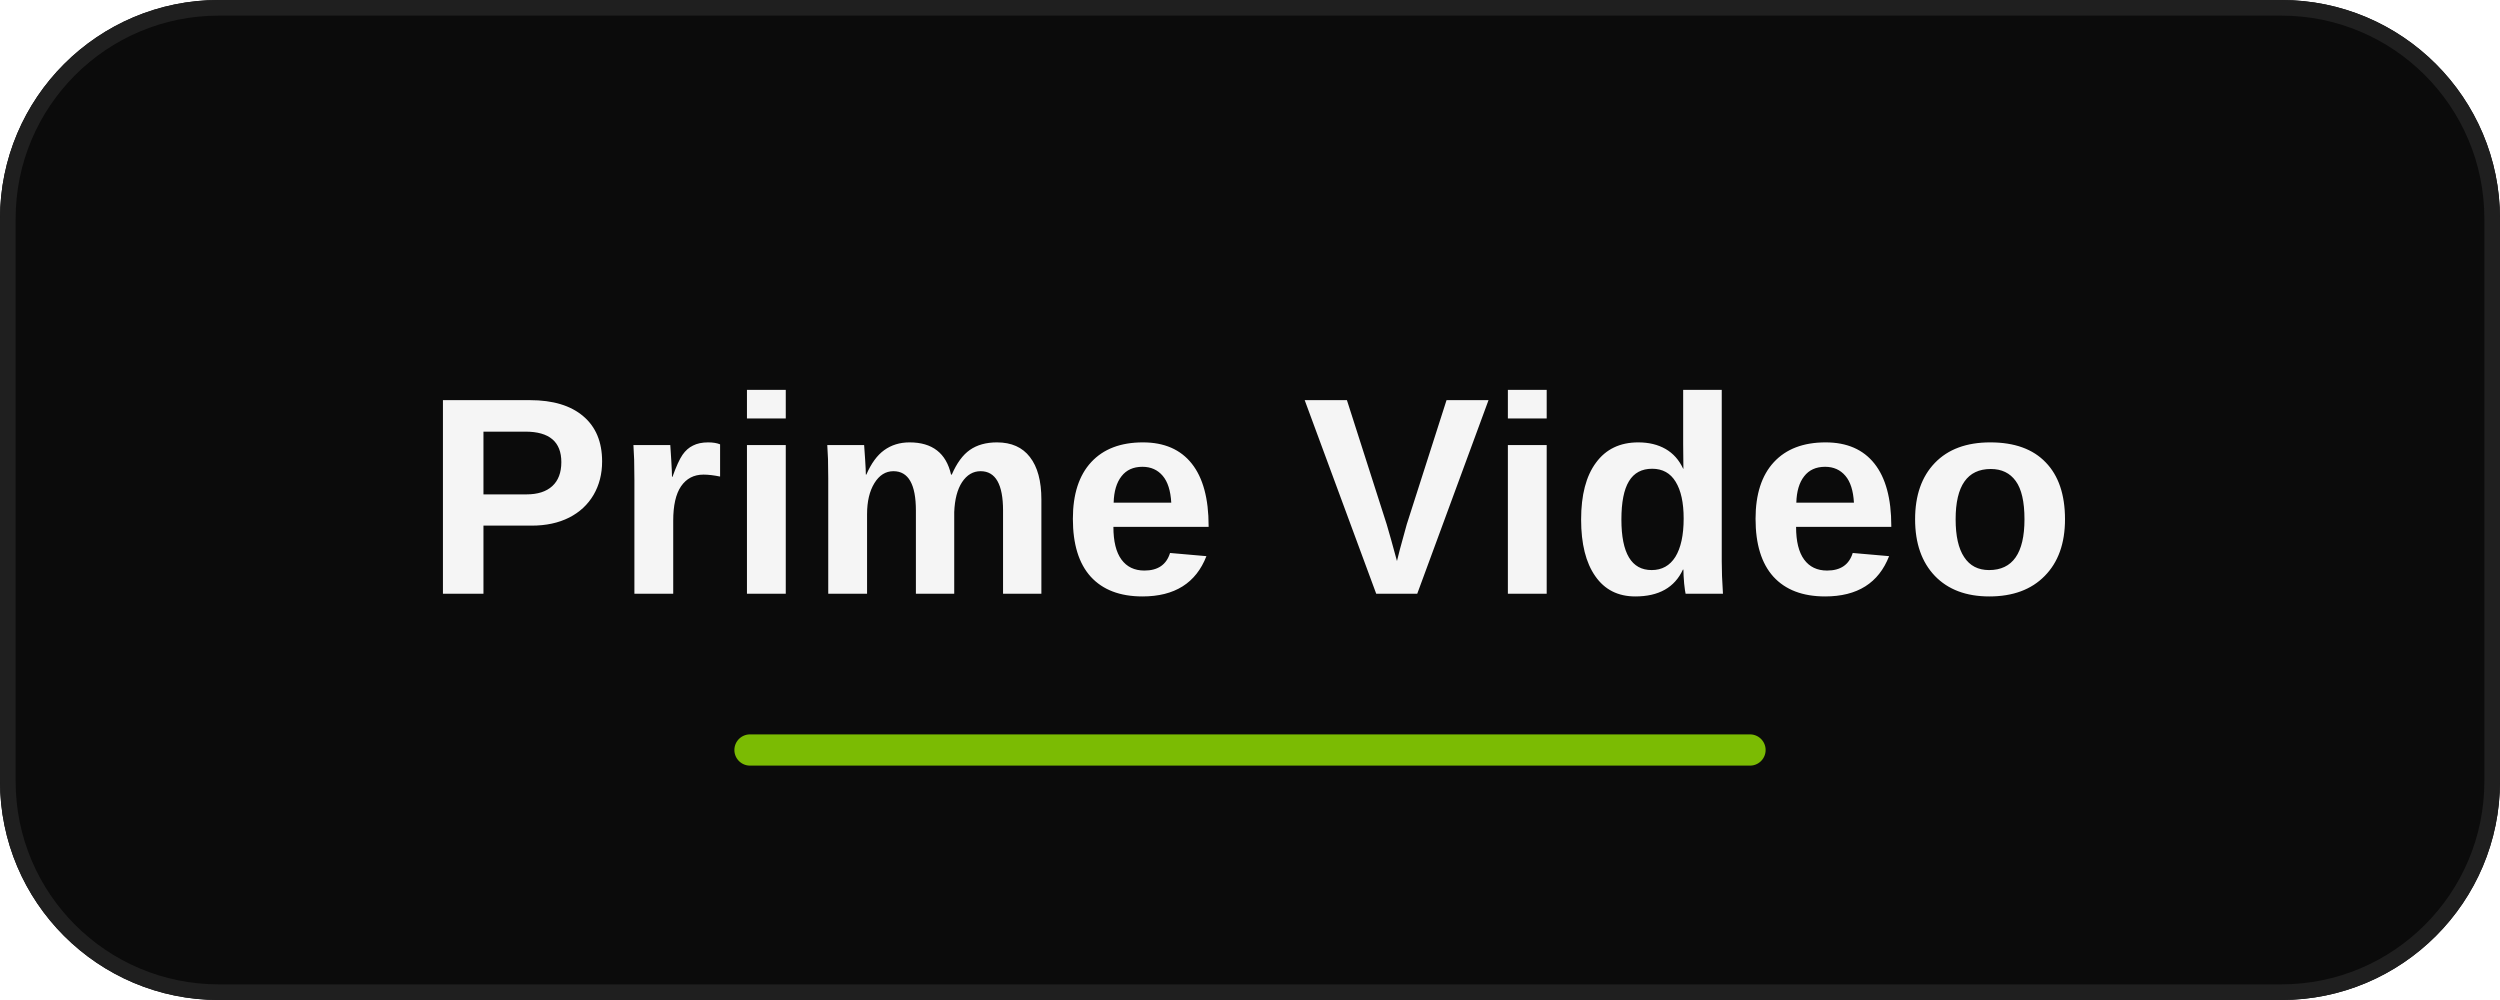
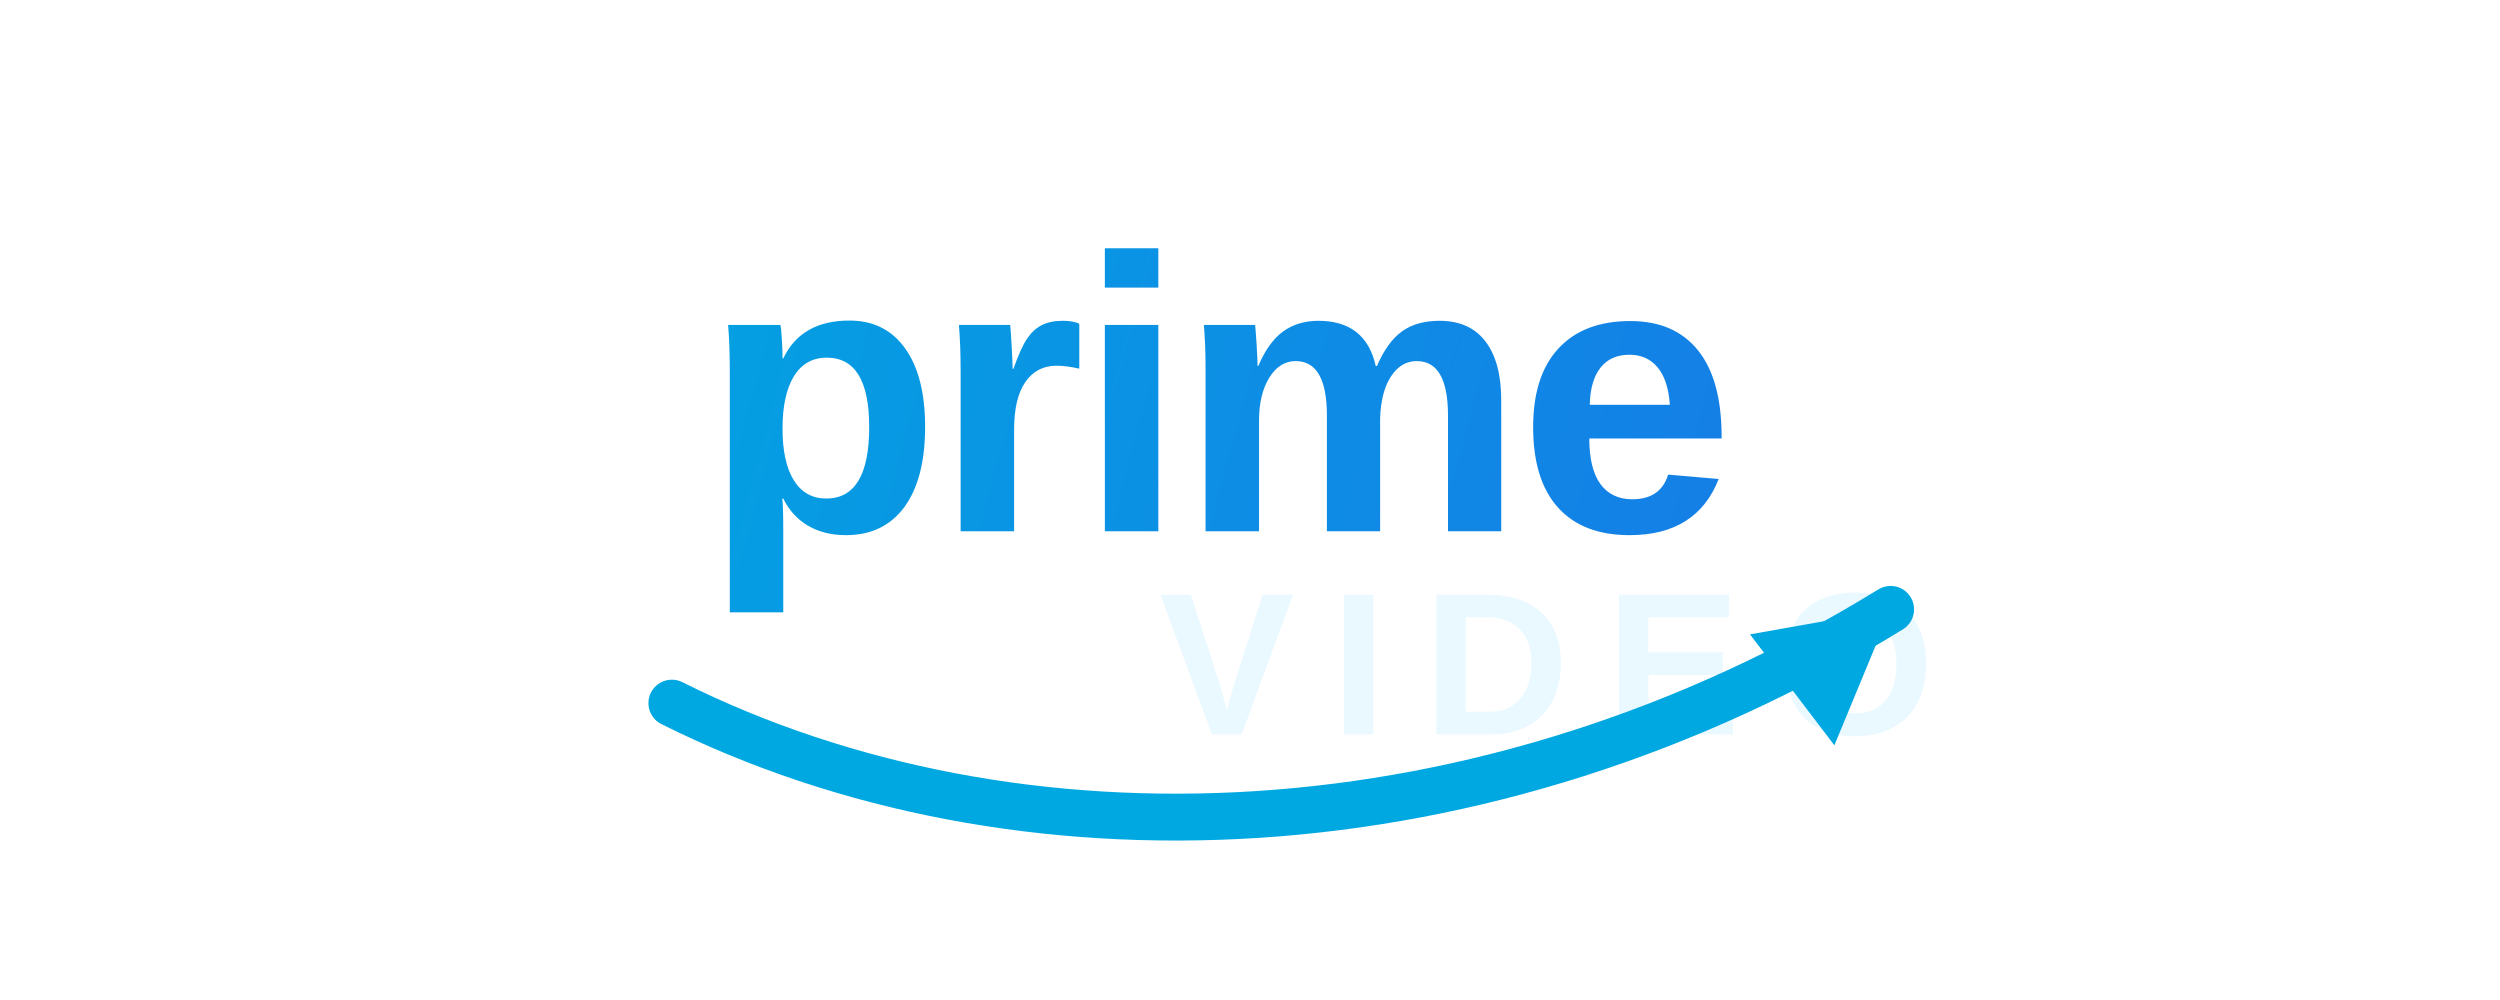
- <svg xmlns="http://www.w3.org/2000/svg" width="160" height="64" viewBox="0 0 160 64">
-   <rect width="160" height="64" rx="14" fill="#0B0B0B" />
-   <rect x=".5" y=".5" width="159" height="63" rx="13.5" fill="none" stroke="#1F1F1F" />
-   <text x="80" y="38" text-anchor="middle" font-family="Arial,Helvetica,sans-serif" font-size="18" font-weight="800" fill="#F5F5F5" letter-spacing=".2">Prime Video</text>
-   <path d="M48 48h64" stroke="#A6FF00" stroke-width="2" stroke-linecap="round" opacity=".72" />
+ <svg xmlns="http://www.w3.org/2000/svg" width="160" height="64" viewBox="0 0 160 64" role="img" aria-labelledby="prime-title">
+   <defs>
+     <linearGradient id="prime-blue" x1="28" x2="132" y1="18" y2="46" gradientUnits="userSpaceOnUse">
+       <stop stop-color="#00A8E1" />
+       <stop offset="1" stop-color="#1A73E8" />
+     </linearGradient>
+   </defs>
+   <text x="78" y="34" text-anchor="middle" font-family="Arial,Helvetica,sans-serif" font-size="25" font-weight="800" fill="url(#prime-blue)" letter-spacing="-.5">prime</text>
+   <text x="99" y="47" text-anchor="middle" font-family="Arial,Helvetica,sans-serif" font-size="13" font-weight="700" fill="#EAF8FF" letter-spacing="2.3">VIDEO</text>
+   <path d="M43 45c22 11 52 10 78-6" fill="none" stroke="#00A8E1" stroke-width="3" stroke-linecap="round" />
+   <path d="M121 39l-9 1.6 5.4 7.1" fill="#00A8E1" />
</svg>
